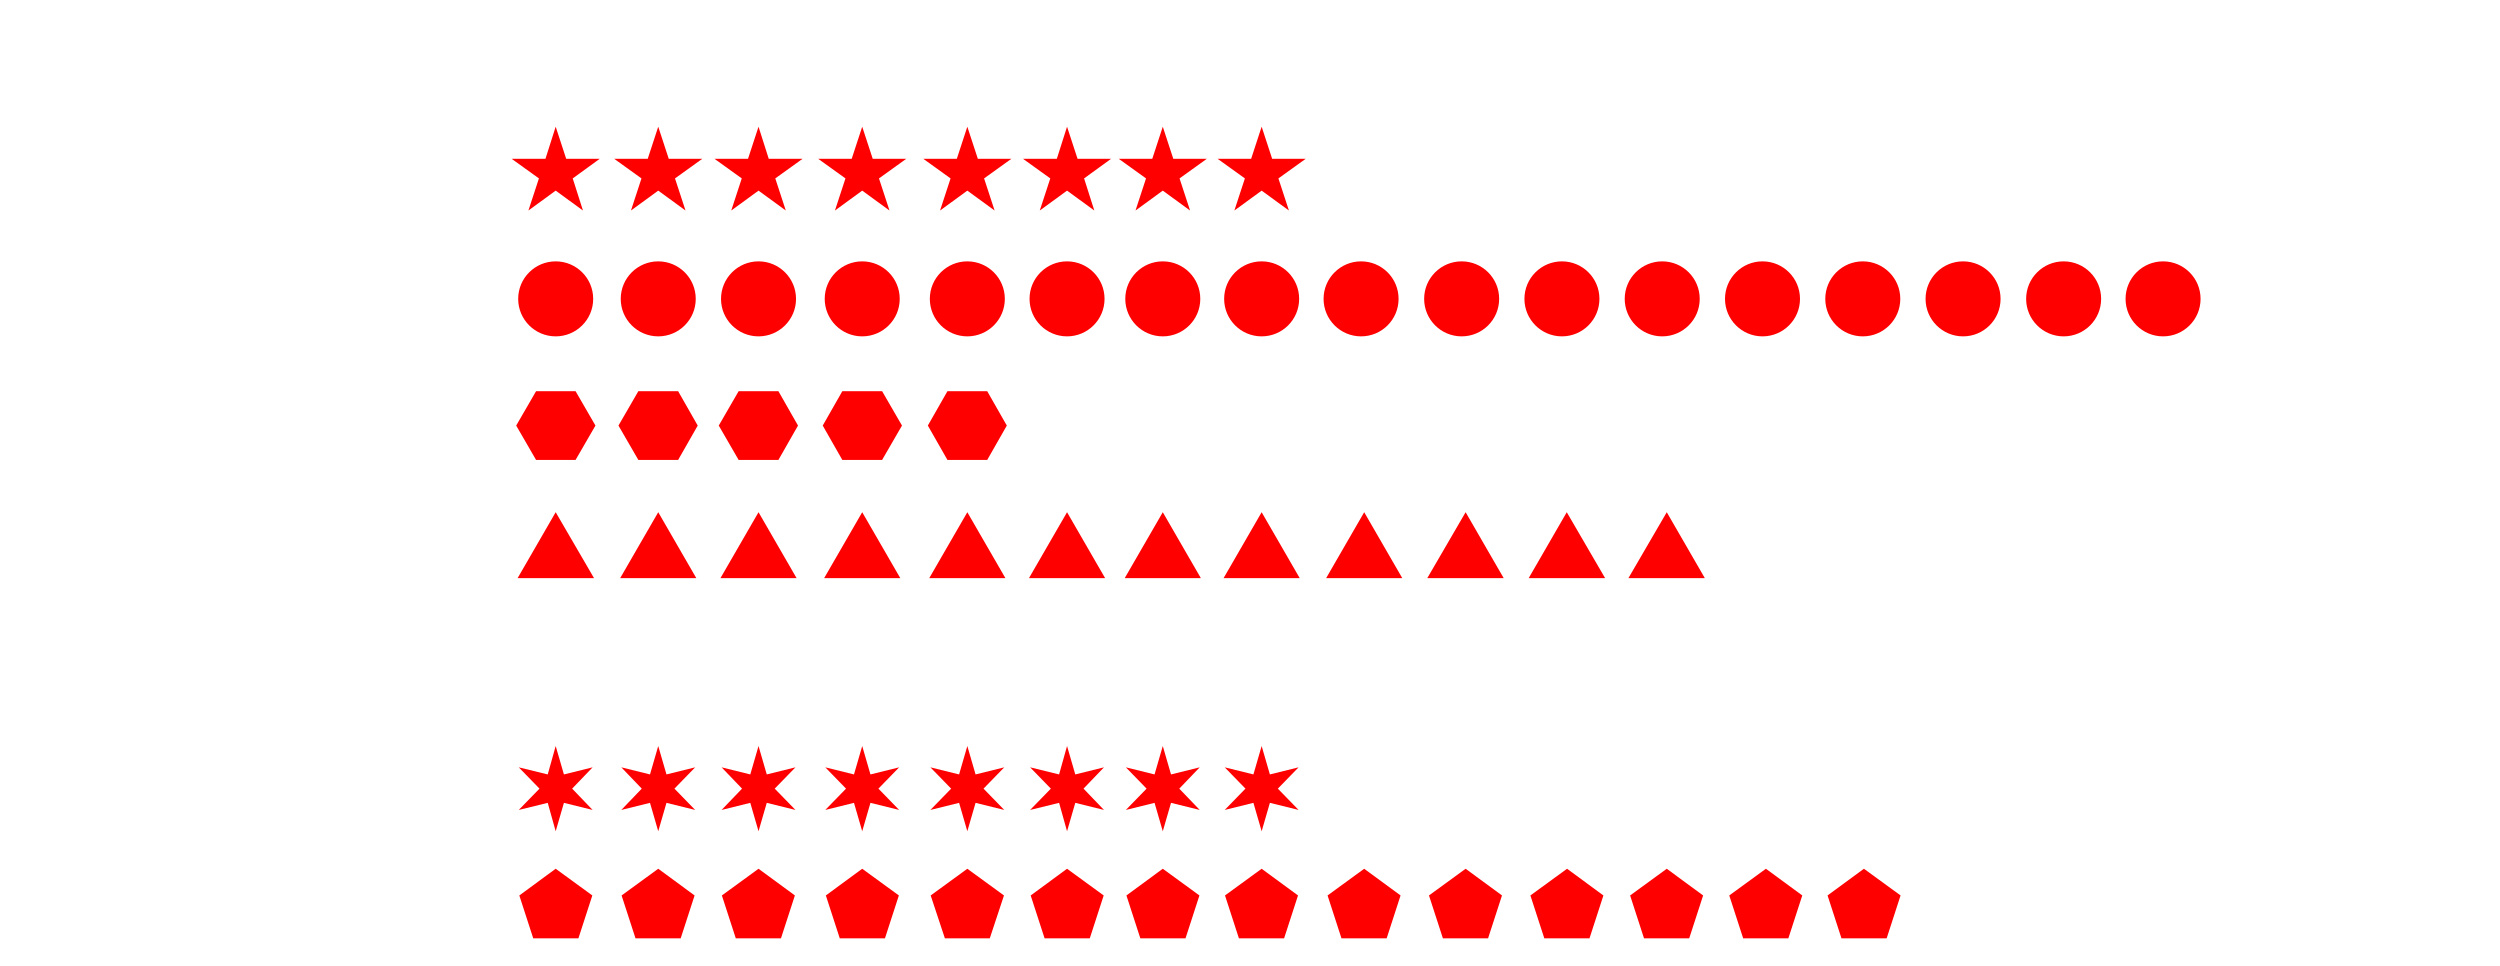
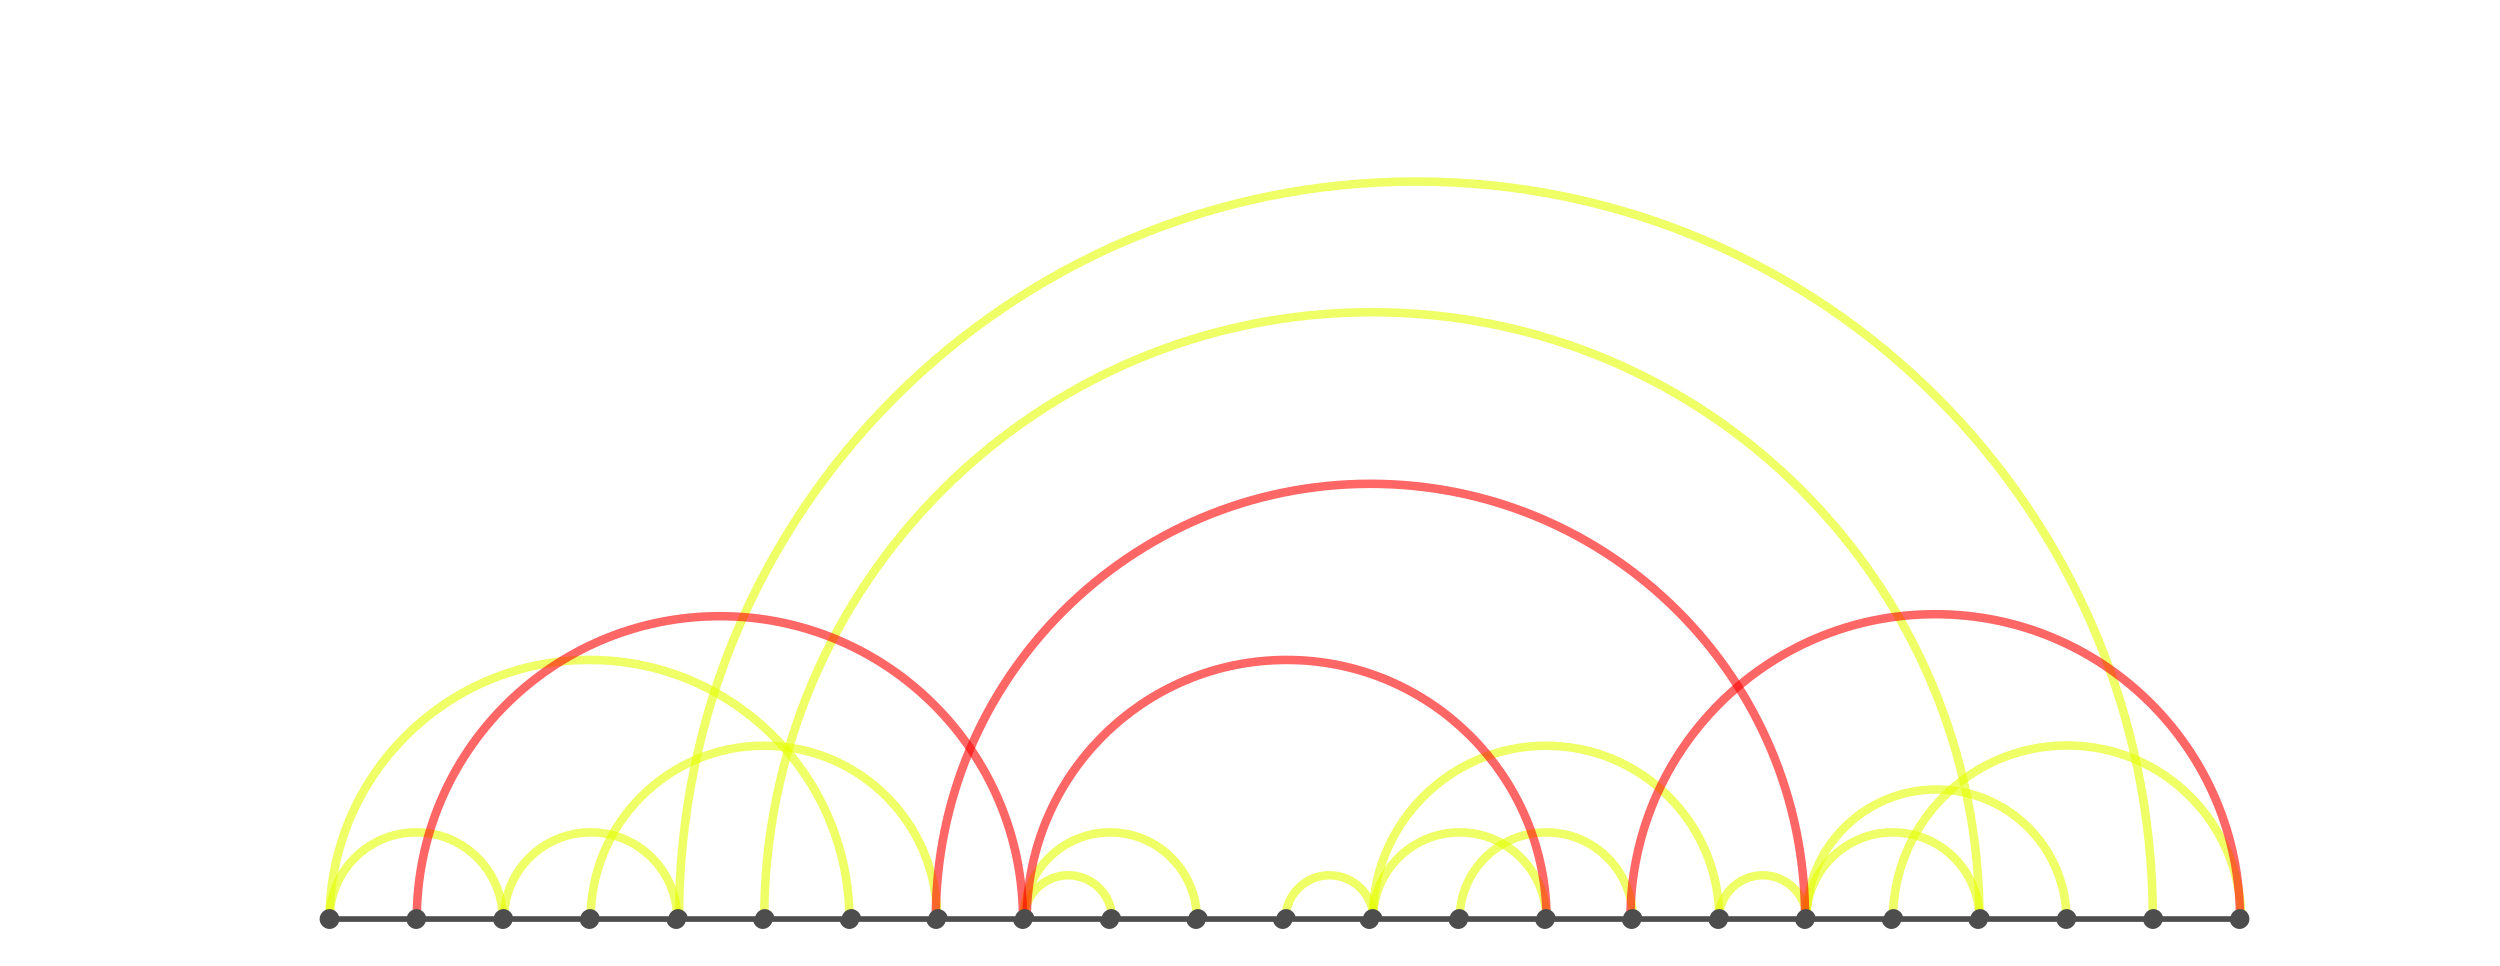
<svg xmlns="http://www.w3.org/2000/svg" width="900" height="auto" viewBox="-90,-30,880,340" max-width="100%" font="10px sans-serif">
-   <g fill="#FF0000">
-     <polygon points="105.6,14.6 109.3,25.9 121.1,25.9 111.6,32.8 115.2,44.1 105.6,37.1 96,44.1 99.7,32.8 90.1,25.9    102,25.9  " max-width="100%" height="auto" font="10px sans-serif" />
-     <polygon points="141.7,14.6 145.4,25.9 157.2,25.9 147.6,32.8 151.3,44.1 141.7,37.1 132.1,44.1 135.8,32.8    126.2,25.9 138,25.9  " max-width="100%" height="auto" font="10px sans-serif" />
-     <polygon points="177,14.6 180.6,25.9 192.5,25.9 182.9,32.8 186.6,44.1 177,37.1 167.4,44.1 171.1,32.8 161.5,25.9    173.3,25.9  " max-width="100%" height="auto" font="10px sans-serif" />
-     <polygon points="213.5,14.6 217.2,25.9 229,25.9 219.4,32.8 223.1,44.1 213.5,37.1 203.9,44.1 207.6,32.8 198,25.9    209.8,25.9  " max-width="100%" height="auto" font="10px sans-serif" />
-     <polygon points="250.5,14.6 254.2,25.9 266,25.9 256.4,32.8 260.1,44.1 250.5,37.1 240.9,44.1 244.6,32.8 235,25.9    246.8,25.9  " max-width="100%" height="auto" font="10px sans-serif" />
-     <polygon points="285.6,14.6 289.3,25.9 301.1,25.9 291.6,32.8 295.2,44.1 285.6,37.1 276,44.1 279.7,32.8 270.1,25.9    282,25.9  " max-width="100%" height="auto" font="10px sans-serif" />
-     <polygon points="319.3,14.6 323,25.9 334.8,25.9 325.2,32.8 328.9,44.1 319.3,37.1 309.7,44.1 313.4,32.8 303.8,25.9    315.6,25.9  " max-width="100%" height="auto" font="10px sans-serif" />
-     <polygon points="354.1,14.6 357.8,25.9 369.6,25.9 360,32.8 363.7,44.1 354.1,37.1 344.5,44.1 348.2,32.8 338.6,25.9    350.4,25.9  " max-width="100%" height="auto" font="10px sans-serif" />
-     <circle cx="105.6" cy="75.2" r="13.2" max-width="100%" height="auto" font="10px sans-serif" />
-     <circle cx="141.7" cy="75.2" r="13.2" max-width="100%" height="auto" font="10px sans-serif" />
-     <circle cx="177" cy="75.2" r="13.2" max-width="100%" height="auto" font="10px sans-serif" />
-     <circle cx="213.5" cy="75.2" r="13.2" max-width="100%" height="auto" font="10px sans-serif" />
-     <circle cx="250.5" cy="75.2" r="13.2" max-width="100%" height="auto" font="10px sans-serif" />
-     <circle cx="285.6" cy="75.2" r="13.2" max-width="100%" height="auto" font="10px sans-serif" />
-     <circle cx="319.3" cy="75.2" r="13.2" max-width="100%" height="auto" font="10px sans-serif" />
-     <ellipse cx="354.1" cy="75.2" rx="13.2" ry="13.2" max-width="100%" height="auto" font="10px sans-serif" />
-     <circle cx="389.1" cy="75.2" r="13.2" max-width="100%" height="auto" font="10px sans-serif" />
-     <circle cx="424.5" cy="75.2" r="13.2" max-width="100%" height="auto" font="10px sans-serif" />
-     <circle cx="459.8" cy="75.2" r="13.2" max-width="100%" height="auto" font="10px sans-serif" />
-     <circle cx="495.1" cy="75.2" r="13.2" max-width="100%" height="auto" font="10px sans-serif" />
-     <circle cx="530.4" cy="75.2" r="13.2" max-width="100%" height="auto" font="10px sans-serif" />
-     <circle cx="565.7" cy="75.2" r="13.2" max-width="100%" height="auto" font="10px sans-serif" />
-     <circle cx="601" cy="75.2" r="13.2" max-width="100%" height="auto" font="10px sans-serif" />
-     <circle cx="636.4" cy="75.2" r="13.2" max-width="100%" height="auto" font="10px sans-serif" />
-     <circle cx="671.4" cy="75.2" r="13.2" max-width="100%" height="auto" font="10px sans-serif" />
-     <polygon points="98.7,131.9 91.7,119.8 98.7,107.7 112.6,107.7 119.6,119.8 112.6,131.9  " max-width="100%" height="auto" font="10px sans-serif" />
-     <polygon points="134.7,131.9 127.7,119.8 134.7,107.7 148.7,107.7 155.6,119.8 148.7,131.9  " max-width="100%" height="auto" font="10px sans-serif" />
-     <polygon points="170,131.9 163,119.8 170,107.7 184,107.7 190.9,119.8 184,131.9  " max-width="100%" height="auto" font="10px sans-serif" />
-     <polygon points="206.5,131.9 199.6,119.8 206.5,107.7 220.5,107.7 227.5,119.8 220.5,131.9  " max-width="100%" height="auto" font="10px sans-serif" />
-     <polygon points="243.5,131.9 236.6,119.8 243.5,107.7 257.5,107.7 264.4,119.8 257.5,131.9  " max-width="100%" height="auto" font="10px sans-serif" />
-     <polygon points="92.2,173.5 105.6,150.3 119.1,173.5  " fill="#FF0000" />
-     <polygon points="128.3,173.5 141.7,150.3 155.1,173.5  " fill="#FF0000" />
-     <polygon points="163.6,173.5 177,150.3 190.4,173.5  " fill="#FF0000" />
-     <polygon points="200.1,173.5 213.5,150.3 226.9,173.5  " fill="#FF0000" />
-     <polygon points="237.1,173.5 250.5,150.3 263.9,173.5  " fill="#FF0000" />
-     <polygon points="272.2,173.5 285.6,150.3 299,173.5  " fill="#FF0000" />
-     <polygon points="305.9,173.5 319.3,150.3 332.7,173.5  " fill="#FF0000" />
-     <polygon points="340.7,173.5 354.1,150.3 367.5,173.5  " fill="#FF0000" />
-     <polygon points="376.8,173.5 390.2,150.3 403.6,173.5  " fill="#FF0000" />
-     <polygon points="412.4,173.5 425.9,150.3 439.3,173.5  " fill="#FF0000" />
-     <polygon points="448.1,173.5 461.5,150.3 475,173.5  " fill="#FF0000" />
-     <polygon points="483.2,173.5 496.7,150.3 510.1,173.5  " fill="#FF0000" />
-     <rect x="92.4" y="192" width="26.5" height="auto" max-width="100%" font="10px sans-serif" />
-     <rect x="128.4" y="192" width="26.5" height="auto" max-width="100%" font="10px sans-serif" />
-     <rect x="163.7" y="192" width="26.5" height="auto" max-width="100%" font="10px sans-serif" />
-     <rect x="200.3" y="192" width="26.5" height="auto" max-width="100%" font="10px sans-serif" />
-     <rect x="237.2" y="192" width="26.5" height="auto" max-width="100%" font="10px sans-serif" />
-     <rect x="272.4" y="192" width="26.5" height="auto" max-width="100%" font="10px sans-serif" />
-     <rect x="306.1" y="192" width="26.5" height="auto" max-width="100%" font="10px sans-serif" />
-     <rect x="340.8" y="192" width="26.5" height="auto" max-width="100%" font="10px sans-serif" />
-     <rect x="376.9" y="192" width="26.5" height="auto" max-width="100%" font="10px sans-serif" />
-     <rect x="412.6" y="192" width="26.5" height="auto" max-width="100%" font="10px sans-serif" />
-     <polygon points="105.6,232.6 108.5,242.6 118.6,240.1 111.4,247.6 118.6,255.1 108.5,252.6 105.6,262.6 102.8,252.6    92.6,255.1 99.9,247.6 92.6,240.1 102.8,242.6  " max-width="100%" height="auto" font="10px sans-serif" />
-     <polygon points="141.7,232.6 144.6,242.6 154.7,240.1 147.4,247.6 154.7,255.1 144.6,252.6 141.7,262.6 138.8,252.6    128.7,255.1 135.9,247.6 128.7,240.1 138.8,242.6  " max-width="100%" height="auto" font="10px sans-serif" />
-     <polygon points="177,232.6 179.9,242.6 190,240.1 182.7,247.6 190,255.1 179.9,252.6 177,262.6 174.1,252.6 164,255.1    171.2,247.6 164,240.1 174.1,242.6  " max-width="100%" height="auto" font="10px sans-serif" />
-     <polygon points="213.5,232.6 216.4,242.6 226.5,240.1 219.2,247.6 226.5,255.1 216.4,252.6 213.5,262.6 210.6,252.6    200.5,255.1 207.8,247.6 200.5,240.1 210.6,242.6  " max-width="100%" height="auto" font="10px sans-serif" />
-     <polygon points="250.5,232.6 253.4,242.6 263.5,240.1 256.2,247.6 263.5,255.1 253.4,252.6 250.5,262.6 247.6,252.6    237.5,255.1 244.8,247.6 237.5,240.1 247.6,242.6  " max-width="100%" height="auto" font="10px sans-serif" />
-     <polygon points="285.6,232.6 288.5,242.6 298.6,240.1 291.4,247.6 298.6,255.1 288.5,252.6 285.6,262.6 282.8,252.6    272.6,255.1 279.9,247.6 272.6,240.1 282.8,242.6  " max-width="100%" height="auto" font="10px sans-serif" />
-     <polygon points="319.3,232.6 322.2,242.6 332.3,240.1 325.1,247.6 332.3,255.1 322.2,252.6 319.3,262.6 316.4,252.6    306.3,255.1 313.6,247.6 306.3,240.1 316.4,242.6  " max-width="100%" height="auto" font="10px sans-serif" />
-     <polygon points="354.1,232.6 357,242.6 367.1,240.1 359.8,247.6 367.1,255.1 357,252.6 354.1,262.6 351.2,252.6    341.1,255.1 348.4,247.6 341.1,240.1 351.2,242.6  " max-width="100%" height="auto" font="10px sans-serif" />
-     <polygon points="97.7,300.3 92.8,285.2 105.6,275.8 118.5,285.2 113.6,300.3  " max-width="100%" height="auto" font="10px sans-serif" />
-     <polygon points="133.7,300.3 128.8,285.2 141.7,275.8 154.5,285.2 149.6,300.3  " max-width="100%" height="auto" font="10px sans-serif" />
-     <polygon points="169,300.3 164.1,285.2 177,275.8 189.8,285.2 184.9,300.3  " max-width="100%" height="auto" font="10px sans-serif" />
-     <polygon points="205.6,300.3 200.7,285.2 213.5,275.8 226.4,285.2 221.5,300.3  " max-width="100%" height="auto" font="10px sans-serif" />
-     <polygon points="242.6,300.3 237.6,285.2 250.5,275.8 263.4,285.2 258.4,300.3  " max-width="100%" height="auto" font="10px sans-serif" />
-     <polygon points="277.7,300.3 272.8,285.2 285.6,275.8 298.5,285.2 293.6,300.3  " max-width="100%" height="auto" font="10px sans-serif" />
-     <polygon points="311.4,300.3 306.5,285.2 319.3,275.8 332.2,285.2 327.3,300.3  " max-width="100%" height="auto" font="10px sans-serif" />
-     <polygon points="346.1,300.3 341.2,285.2 354.1,275.8 366.9,285.2 362,300.3  " max-width="100%" height="auto" font="10px sans-serif" />
-     <polygon points="382.2,300.3 377.3,285.2 390.2,275.8 403,285.2 398.1,300.3  " max-width="100%" height="auto" font="10px sans-serif" />
-     <polygon points="417.9,300.3 413,285.2 425.9,275.8 438.7,285.2 433.8,300.3  " max-width="100%" height="auto" font="10px sans-serif" />
-     <polygon points="453.6,300.3 448.7,285.2 461.6,275.8 474.4,285.2 469.5,300.3  " max-width="100%" height="auto" font="10px sans-serif" />
-     <polygon points="488.7,300.3 483.8,285.2 496.7,275.8 509.5,285.2 504.6,300.3  " max-width="100%" height="auto" font="10px sans-serif" />
-     <polygon points="523.6,300.3 518.7,285.2 531.6,275.8 544.4,285.2 539.5,300.3  " max-width="100%" height="auto" font="10px sans-serif" />
-     <polygon points="558.2,300.3 553.3,285.2 566.1,275.8 579,285.2 574.1,300.3  " max-width="100%" height="auto" font="10px sans-serif" />
+   <g id="Layer_1">
+     <path d="M26,293.5c0-16.9,13.7-30.5,30.5-30.5c16.9,0,30.5,13.7,30.5,30.5" fill="none" stroke="#e5ff00" stroke-width="3" opacity="0.6" />
+     <path d="M87.4,293.5c0-16.9,13.7-30.5,30.5-30.5c16.9,0,30.5,13.7,30.5,30.5" fill="none" stroke="#e5ff00" stroke-width="3" opacity="0.6" />
+     <path d="M270.3,293.5c0-16.9,13.7-30.5,30.5-30.5s30.5,13.7,30.5,30.5" fill="none" stroke="#e5ff00" stroke-width="3" opacity="0.6" />
+     <path d="M393.3,293.5c0-16.9,13.7-30.5,30.5-30.5c16.9,0,30.5,13.7,30.5,30.5" fill="none" stroke="#e5ff00" stroke-width="3" opacity="0.6" />
+     <path d="M423.8,293.5c0-16.9,13.7-30.5,30.5-30.5c16.9,0,30.5,13.7,30.5,30.5" fill="none" stroke="#e5ff00" stroke-width="3" opacity="0.6" />
+     <path d="M545.8,293.5c0-16.9,13.7-30.5,30.5-30.5c16.9,0,30.5,13.7,30.5,30.5" fill="none" stroke="#e5ff00" stroke-width="3" opacity="0.6" />
+     <path d="M545.8,293.7c0-25.3,20.5-45.8,45.8-45.8c25.3,0,45.8,20.5,45.8,45.8" fill="none" stroke="#e5ff00" stroke-width="3" opacity="0.6" />
+     <path d="M576.3,293.7c0-33.9,27.4-61.3,61.3-61.3c33.8,0,61.3,27.4,61.3,61.3" fill="none" stroke="#e5ff00" stroke-width="3" opacity="0.6" />
+     <path d="M270.5,293.6c0-8.6,7-15.5,15.5-15.5c8.6,0,15.5,7,15.5,15.5" fill="none" stroke="#e5ff00" stroke-width="3" opacity="0.6" />
+     <path d="M362.5,293.6c0-8.6,7-15.5,15.5-15.5c8.6,0,15.5,7,15.5,15.5" fill="none" stroke="#e5ff00" stroke-width="3" opacity="0.6" />
+     <path d="M515,293.6c0-8.6,7-15.5,15.5-15.5s15.5,7,15.5,15.5" fill="none" stroke="#e5ff00" stroke-width="3" opacity="0.6" />
+     <path d="M117.9,293.5c0-33.7,27.3-61,61-61c33.7,0,61,27.3,61,61" fill="none" stroke="#e5ff00" stroke-width="3" opacity="0.6" />
+     <path d="M393.2,293.5c0-33.7,27.3-61,61-61c33.7,0,61,27.3,61,61" fill="none" stroke="#e5ff00" stroke-width="3" opacity="0.6" />
+     <path d="M179,293.8c0-118.1,95.8-213.9,213.9-213.9c118.1,0,213.9,95.8,213.9,213.9" fill="none" stroke="#e5ff00" stroke-width="3" opacity="0.6" />
+     <path d="M149,293.3C149,150,265.2,33.9,408.4,33.9S667.8,150,667.8,293.3" fill="none" stroke="#e5ff00" stroke-width="3" opacity="0.6" />
+     <path d="M26,293.8c0-50.6,41-91.5,91.5-91.5c50.6,0,91.5,41,91.5,91.5" fill="none" stroke="#e5ff00" stroke-width="3" opacity="0.6" />
+     <path d="M271.4,293.8c0-50.6,41-91.5,91.5-91.5c50.6,0,91.5,41,91.5,91.5" fill="none" stroke="#FF0000" stroke-width="3" opacity="0.6" />
+     <path d="M483.9,293.5c0-59.3,48-107.3,107.3-107.3c59.3,0,107.3,48,107.3,107.3" fill="none" stroke="#FF0000" stroke-width="3" opacity="0.6" />
+     <path d="M239.4,293.3c0-84.5,68.5-153,153-153c84.5,0,153,68.5,153,153" fill="none" stroke="#FF0000" stroke-width="3" opacity="0.6" />
+     <path d="M56.7,293.6c0-58.9,47.8-106.7,106.7-106.7c58.9,0,106.7,47.8,106.7,106.7" fill="none" stroke="#FF0000" stroke-width="3" opacity="0.6" />
+   </g>
+   <g id="Layer_2">
+     <path d="M698.5,290c-1.6,0-2.9,1.1-3.3,2.5h-23.9c-0.4-1.4-1.8-2.5-3.3-2.5s-2.9,1.1-3.3,2.5h-23.9   c-0.4-1.4-1.8-2.5-3.3-2.5s-2.9,1.1-3.3,2.5h-23.9c-0.4-1.4-1.8-2.5-3.3-2.5s-2.9,1.1-3.3,2.5h-23.9c-0.4-1.4-1.8-2.5-3.3-2.5   s-2.9,1.1-3.3,2.5H549c-0.4-1.4-1.8-2.5-3.3-2.5s-2.9,1.1-3.3,2.5h-23.9c-0.4-1.4-1.8-2.5-3.3-2.5c-1.6,0-2.9,1.1-3.3,2.5h-23.9   c-0.4-1.4-1.8-2.5-3.3-2.5c-1.6,0-2.9,1.1-3.3,2.5h-23.9c-0.4-1.4-1.8-2.5-3.3-2.5s-2.9,1.1-3.3,2.5h-23.9   c-0.4-1.4-1.8-2.5-3.3-2.5c-1.6,0-2.9,1.1-3.3,2.5h-23.9c-0.4-1.4-1.8-2.5-3.3-2.5c-1.6,0-2.9,1.1-3.3,2.5h-23.9   c-0.4-1.4-1.8-2.5-3.3-2.5s-2.9,1.1-3.3,2.5H335c-0.4-1.4-1.8-2.5-3.3-2.5s-2.9,1.1-3.3,2.5h-23.9c-0.4-1.4-1.8-2.5-3.3-2.5   s-2.9,1.1-3.3,2.5h-23.9c-0.4-1.4-1.8-2.5-3.3-2.5s-2.9,1.1-3.3,2.5h-23.9c-0.4-1.4-1.8-2.5-3.3-2.5s-2.9,1.1-3.3,2.5h-23.9   c-0.4-1.4-1.8-2.5-3.3-2.5s-2.9,1.1-3.3,2.5h-23.9c-0.4-1.4-1.8-2.5-3.3-2.5s-2.9,1.1-3.3,2.5h-23.9c-0.4-1.4-1.8-2.5-3.3-2.5   c-1.6,0-2.9,1.1-3.3,2.5H121c-0.4-1.4-1.8-2.5-3.3-2.5s-2.9,1.1-3.3,2.5H90.5c-0.4-1.4-1.8-2.5-3.3-2.5s-2.9,1.1-3.3,2.5H59.9   c-0.4-1.4-1.8-2.5-3.3-2.5s-2.9,1.1-3.3,2.5H29.3c-0.4-1.4-1.8-2.5-3.3-2.5c-1.9,0-3.5,1.6-3.5,3.5s1.6,3.5,3.5,3.5   c1.6,0,2.9-1.1,3.3-2.5h23.9c0.4,1.4,1.8,2.5,3.3,2.5s2.9-1.1,3.3-2.5h23.9c0.4,1.4,1.8,2.5,3.3,2.5s2.9-1.1,3.3-2.5h23.9   c0.4,1.4,1.8,2.5,3.3,2.5s2.9-1.1,3.3-2.5h23.9c0.4,1.4,1.8,2.5,3.3,2.5c1.6,0,2.9-1.1,3.3-2.5h23.9c0.4,1.4,1.8,2.5,3.3,2.5   s2.9-1.1,3.3-2.5h23.9c0.4,1.4,1.8,2.5,3.3,2.5s2.9-1.1,3.3-2.5h23.9c0.4,1.4,1.8,2.5,3.3,2.5s2.9-1.1,3.3-2.5h23.9   c0.4,1.4,1.8,2.5,3.3,2.5s2.9-1.1,3.3-2.5h23.9c0.4,1.4,1.8,2.5,3.3,2.5s2.9-1.1,3.3-2.5h23.9c0.4,1.4,1.8,2.5,3.3,2.5   s2.9-1.1,3.3-2.5h23.9c0.4,1.4,1.8,2.5,3.3,2.5s2.9-1.1,3.3-2.5h23.9c0.4,1.4,1.8,2.5,3.3,2.5c1.6,0,2.9-1.1,3.3-2.5H420   c0.4,1.4,1.8,2.5,3.3,2.5c1.6,0,2.9-1.1,3.3-2.5h23.9c0.4,1.4,1.8,2.5,3.3,2.5s2.9-1.1,3.3-2.5h23.9c0.4,1.4,1.8,2.5,3.3,2.5   c1.6,0,2.9-1.1,3.3-2.5h23.9c0.4,1.4,1.8,2.5,3.3,2.5c1.6,0,2.9-1.1,3.3-2.5h23.9c0.4,1.4,1.8,2.5,3.3,2.5s2.9-1.1,3.3-2.5h23.9   c0.4,1.4,1.8,2.5,3.3,2.5s2.9-1.1,3.3-2.5h23.9c0.4,1.4,1.8,2.5,3.3,2.5s2.9-1.1,3.3-2.5H634c0.4,1.4,1.8,2.5,3.3,2.5   s2.9-1.1,3.3-2.5h23.9c0.4,1.4,1.8,2.5,3.3,2.5s2.9-1.1,3.3-2.5h23.9c0.4,1.4,1.8,2.5,3.3,2.5c1.9,0,3.5-1.6,3.5-3.5   S700.4,290,698.5,290z" fill="#4D4D4D" />
  </g>
</svg>
